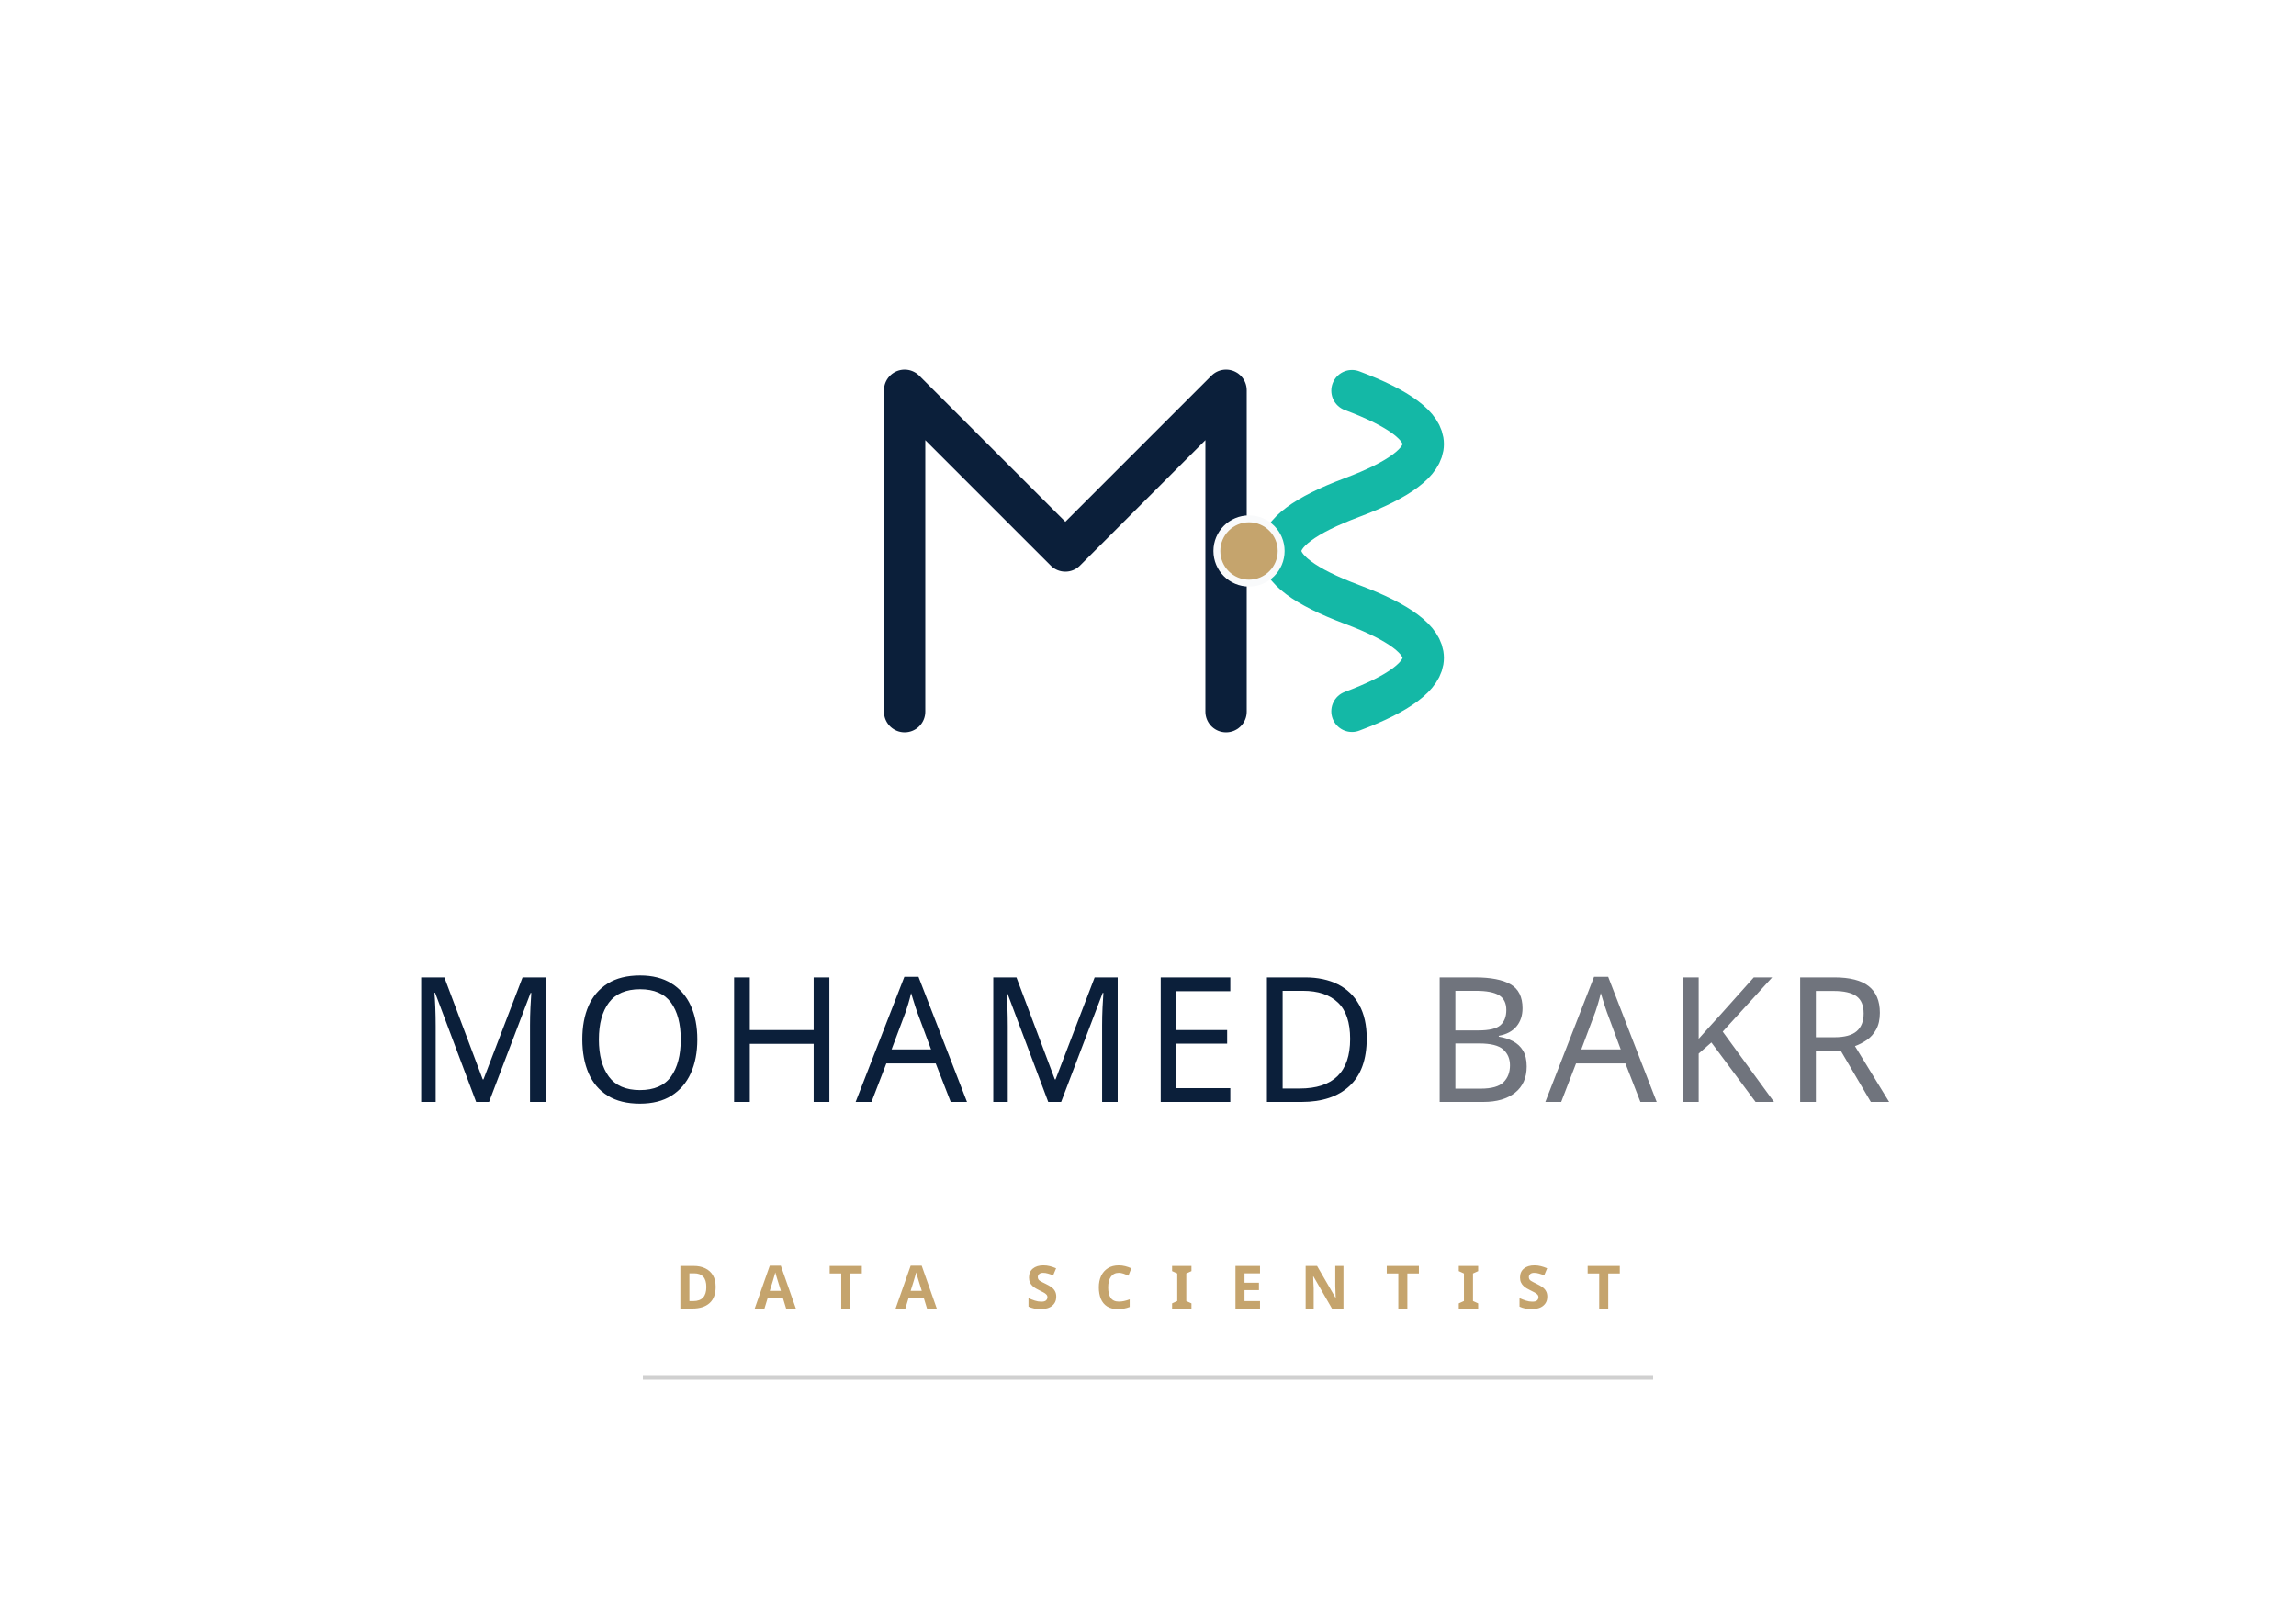
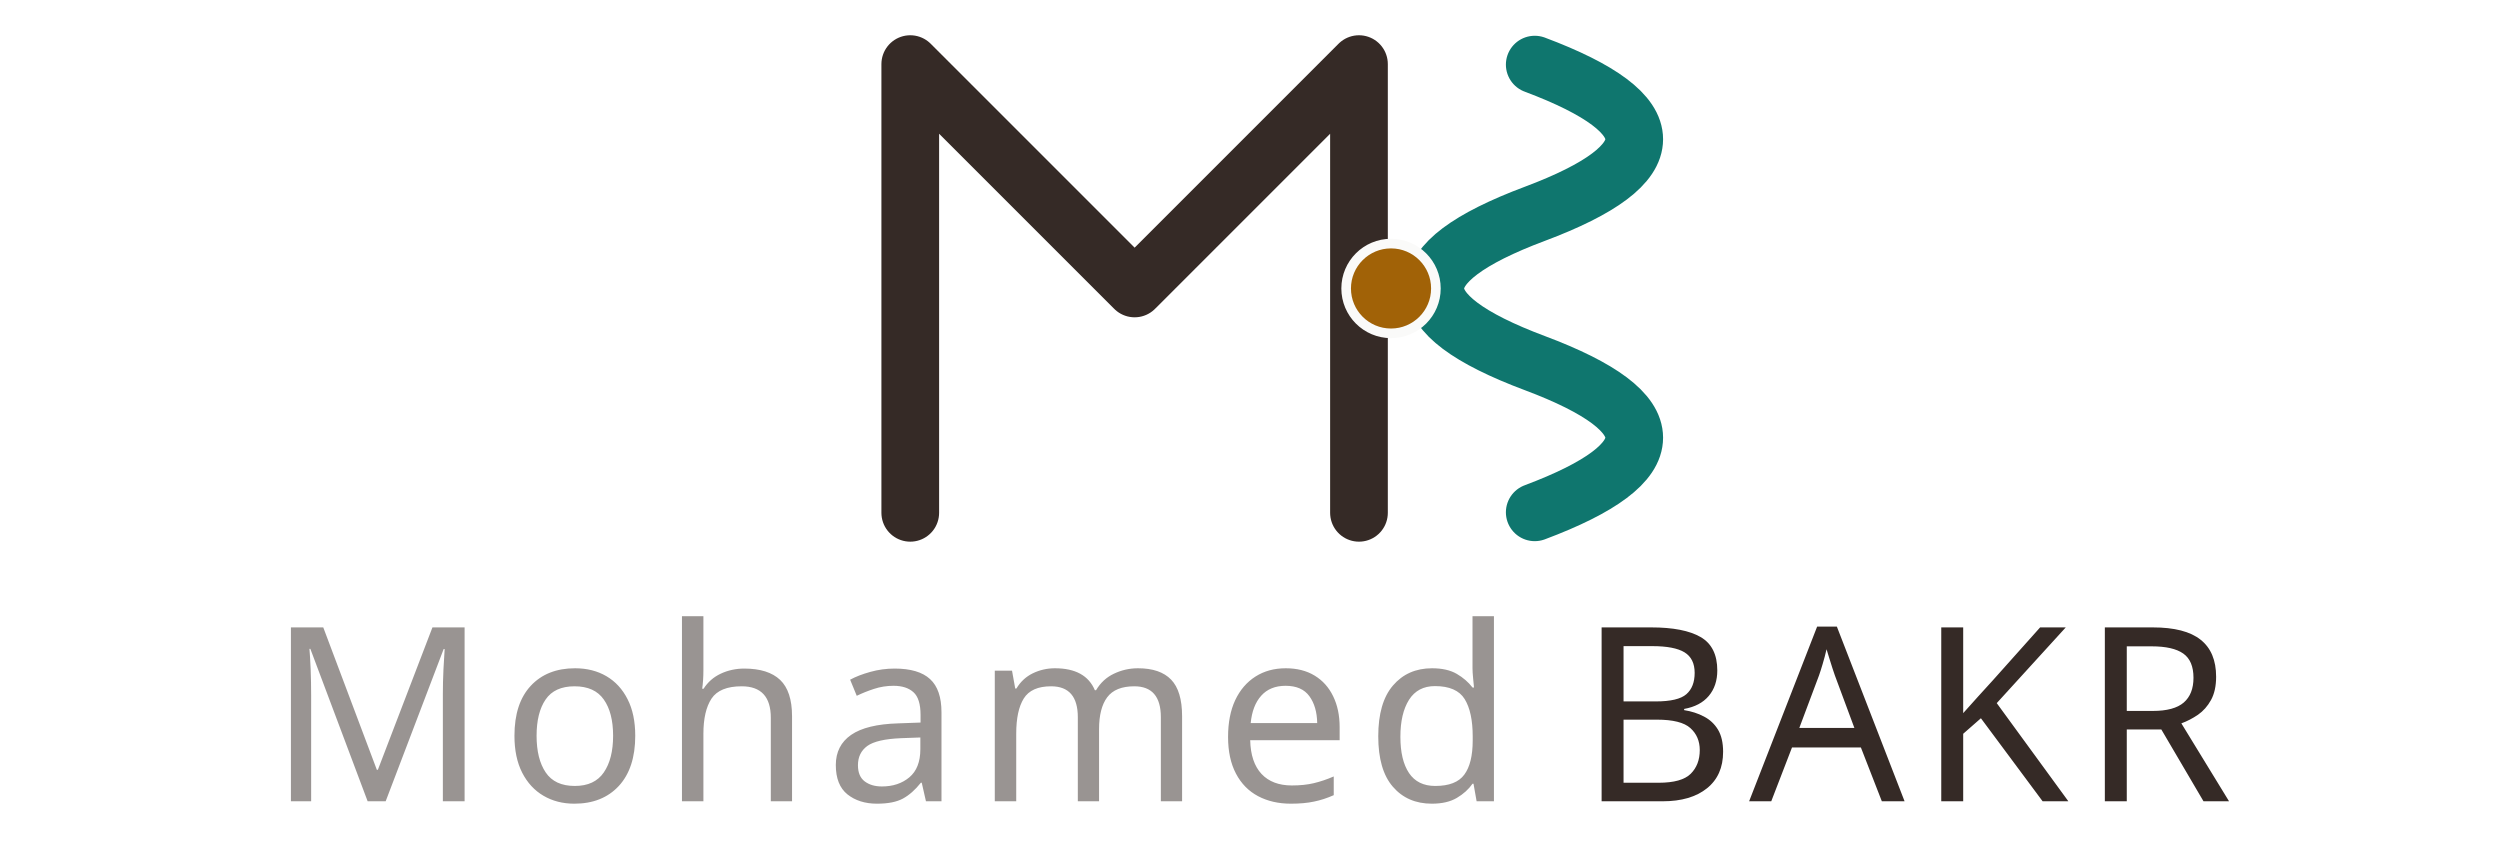
- <svg xmlns="http://www.w3.org/2000/svg" width="500" height="350" viewBox="0 0 500 350">
-   <rect width="500" height="350" fill="none" rx="15" />
+ <svg xmlns="http://www.w3.org/2000/svg" width="390" height="135" viewBox="55 75 390 135">
  <g transform="translate(270, 120)">
    <g transform="translate(-38, 0) rotate(270)">
-       <path d="M -35 -35 L 35 -35 L 0 0 L 35 35 L -35 35" fill="none" stroke="#0B1F3A" stroke-width="9" stroke-linejoin="round" stroke-linecap="round" />
+       <path d="M -35 -35 L 35 -35 L 0 0 L 35 35 L -35 35" fill="none" stroke="#352A26" stroke-width="9" stroke-linejoin="round" stroke-linecap="round" />
    </g>
    <g transform="translate(38, 0) rotate(90) scale(0.388)">
-       <path d="M -90 35 Q -60 -45 -30 35 Q 0 115 30 35 Q 60 -45 90 35" fill="none" stroke="#14B8A6" stroke-width="23.2" stroke-linecap="round" />
+       <path d="M -90 35 Q -60 -45 -30 35 Q 0 115 30 35 Q 60 -45 90 35" fill="none" stroke="#0F766E" stroke-width="23.2" stroke-linecap="round" />
    </g>
-     <circle cx="2" cy="0" r="7" fill="#C5A46D" stroke="#F9FAFB" stroke-width="1.5" />
+     <circle cx="2" cy="0" r="7" fill="#A16207" stroke="#FAFAF9" stroke-width="1.5" />
  </g>
-   <g transform="translate(250, 240)">
+   <g transform="translate(250, 200)">
    <text text-anchor="middle" font-family="Arial Black, sans-serif" font-size="38" letter-spacing="2">
-       <tspan fill="#0B1F3A">MOHAMED</tspan>
-       <tspan fill="#111827" fill-opacity="0.6">BAKR</tspan>
+       <tspan fill="#352A26" fill-opacity="0.5">Mohamed</tspan>
+       <tspan fill="#352A26">BAKR</tspan>
    </text>
-     <text y="45" text-anchor="middle" font-family="Verdana, sans-serif" font-weight="bold" font-size="13" fill="#C5A46D" letter-spacing="8">
-       DATA SCIENTIST
-     </text>
-     <line x1="-110" y1="60" x2="110" y2="60" stroke="#151515" stroke-width="1" opacity="0.2" />
  </g>
</svg>
